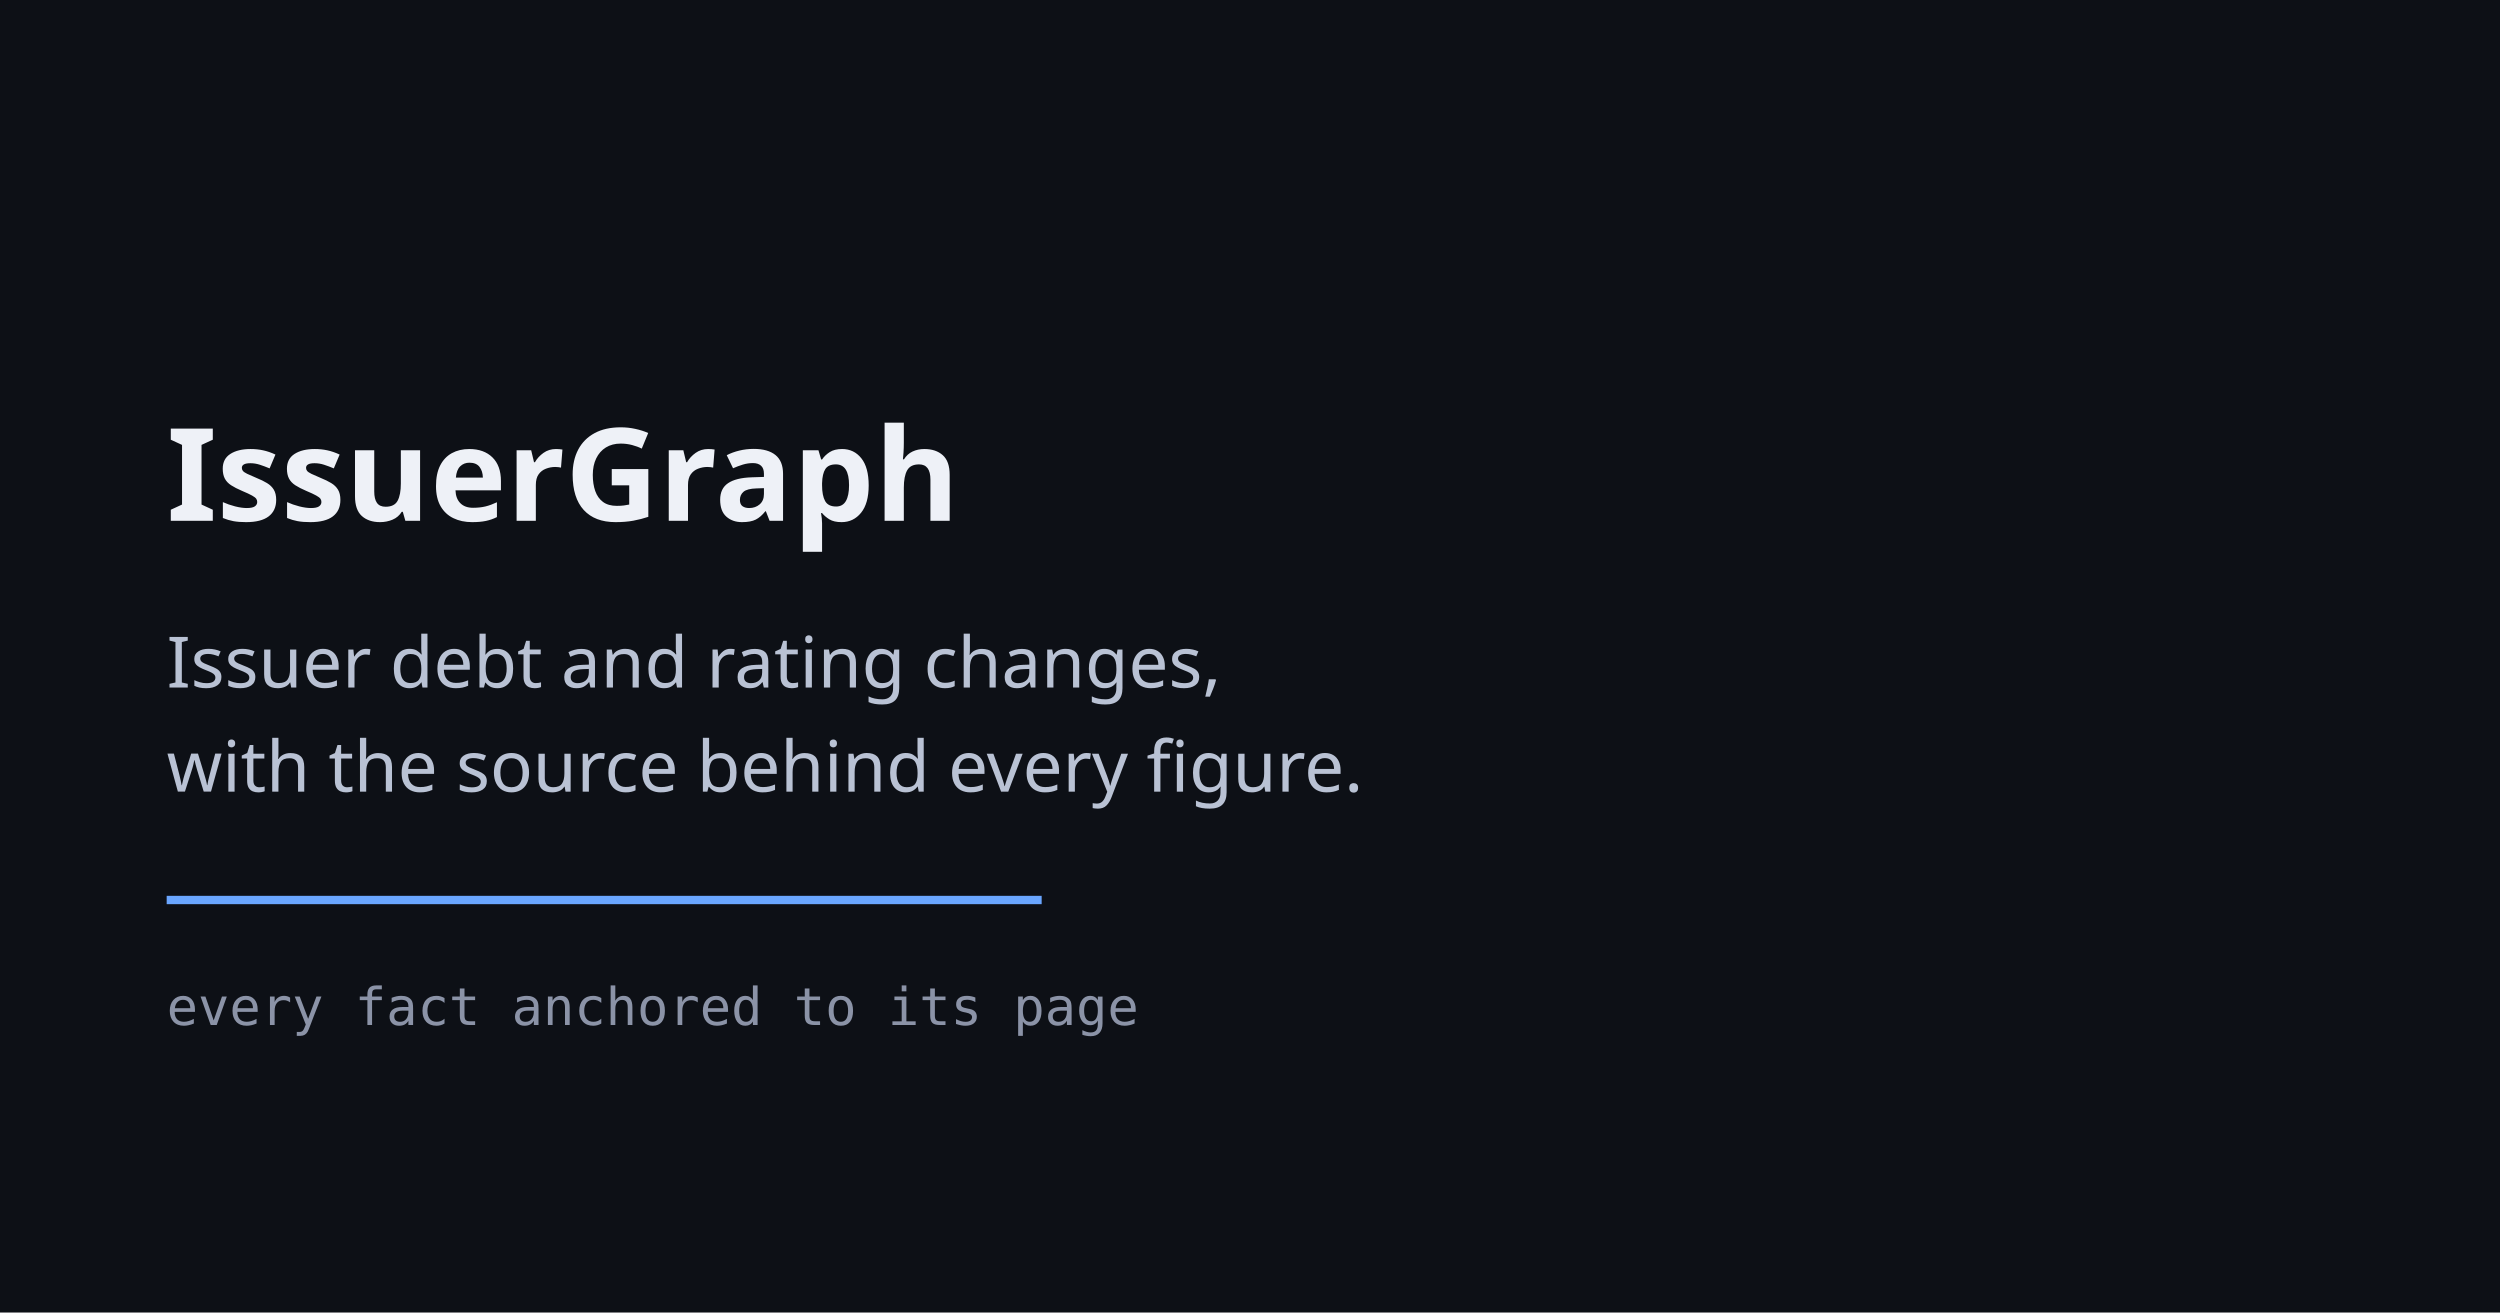
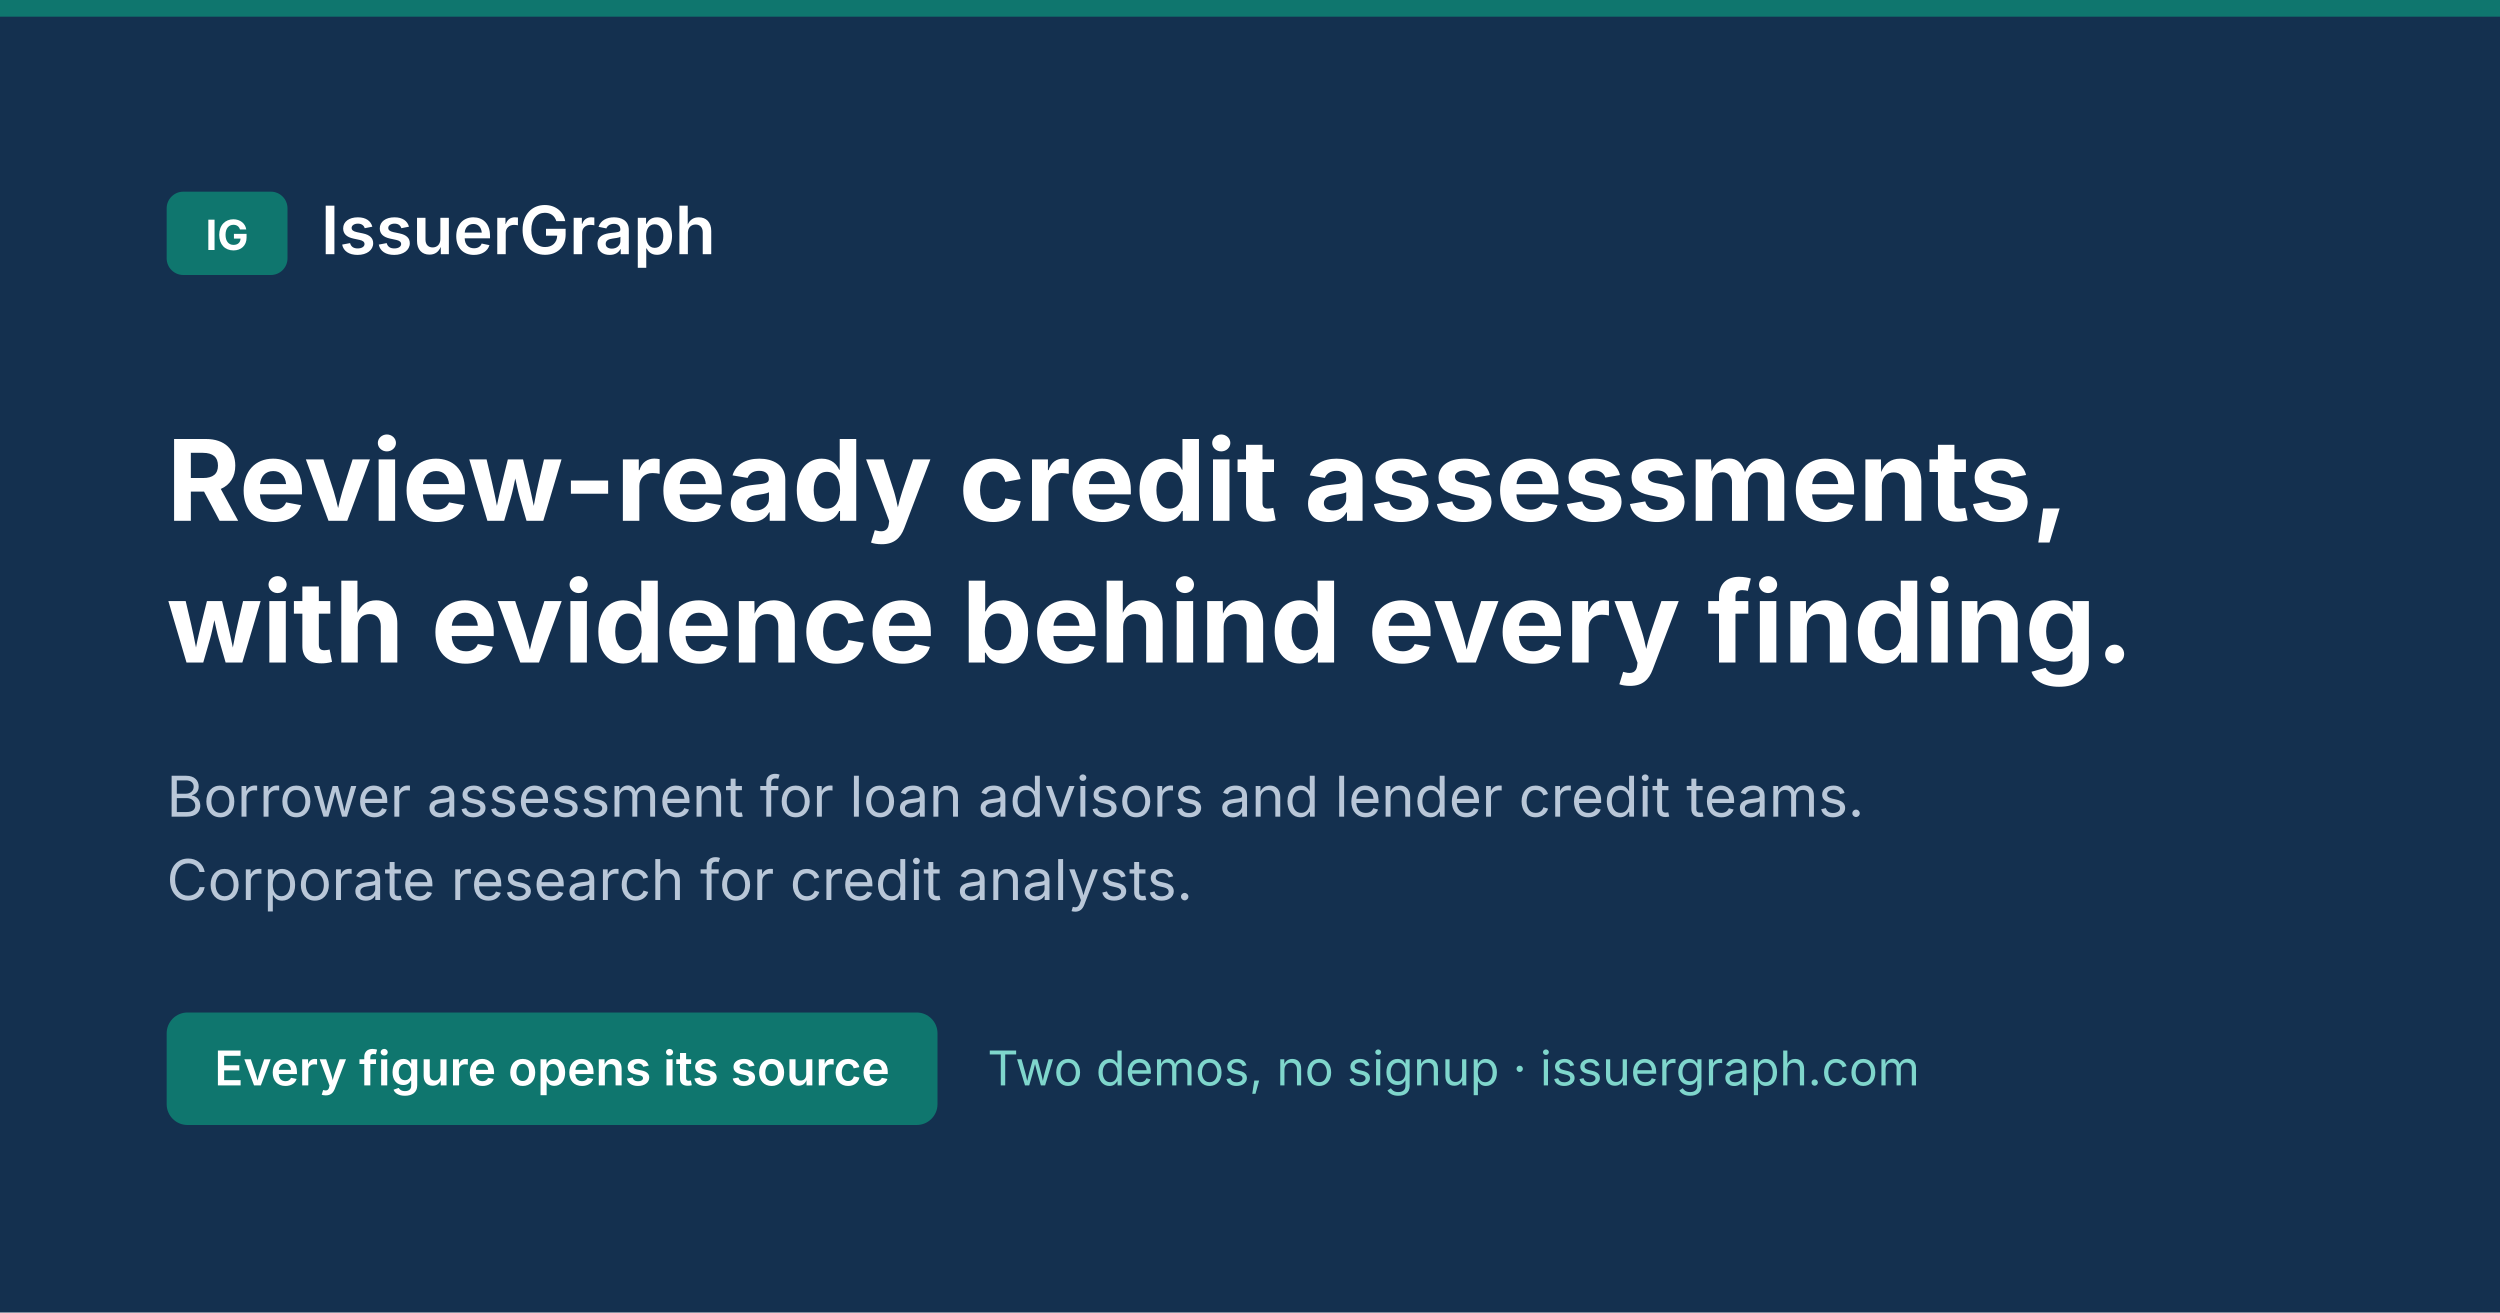
<svg xmlns="http://www.w3.org/2000/svg" width="1200" height="630" viewBox="0 0 1200 630">
-   <rect width="1200" height="630" fill="#0d1016" />
-   <text x="80" y="250" fill="#eef1f7" font-family="system-ui,sans-serif" font-size="62" font-weight="600">IssuerGraph</text>
-   <text x="80" y="330" fill="#b9c2d4" font-family="system-ui,sans-serif" font-size="34">Issuer debt and rating changes,</text>
-   <text x="80" y="380" fill="#b9c2d4" font-family="system-ui,sans-serif" font-size="34">with the source behind every figure.</text>
-   <rect x="80" y="430" width="420" height="4" fill="#6aa6ff" />
-   <text x="80" y="492" fill="#8b93a7" font-family="ui-monospace,monospace" font-size="25">every fact anchored to its page</text>
+   <rect width="1200" height="630" fill="#14304f" />
+   <rect x="0" y="0" width="1200" height="8" fill="#0f766e" />
+   <rect x="80" y="92" width="58" height="40" rx="8" fill="#0f766e" />
+   <text x="109" y="120" text-anchor="middle" fill="#ffffff" font-family="system-ui,-apple-system,Segoe UI,sans-serif" font-size="20" font-weight="700">IG</text>
+   <text x="154" y="122" fill="#ffffff" font-family="system-ui,-apple-system,Segoe UI,sans-serif" font-size="32" font-weight="600">IssuerGraph</text>
+   <text x="80" y="250" fill="#ffffff" font-family="system-ui,-apple-system,Segoe UI,sans-serif" font-size="54" font-weight="700">Review-ready credit assessments,</text>
+   <text x="80" y="318" fill="#ffffff" font-family="system-ui,-apple-system,Segoe UI,sans-serif" font-size="54" font-weight="700">with evidence behind every finding.</text>
+   <text x="80" y="392" fill="#b9c7d8" font-family="system-ui,-apple-system,Segoe UI,sans-serif" font-size="27">Borrower assessment for loan advisors and lender credit teams.</text>
+   <text x="80" y="432" fill="#b9c7d8" font-family="system-ui,-apple-system,Segoe UI,sans-serif" font-size="27">Corporate research for credit analysts.</text>
+   <rect x="80" y="486" width="370" height="54" rx="10" fill="#0f766e" />
+   <text x="265" y="521" text-anchor="middle" fill="#ffffff" font-family="system-ui,-apple-system,Segoe UI,sans-serif" font-size="23" font-weight="600">Every figure opens its source</text>
+   <text x="474" y="521" fill="#7fd6cc" font-family="system-ui,-apple-system,Segoe UI,sans-serif" font-size="23">Two demos, no signup · issuergraph.com</text>
</svg>
